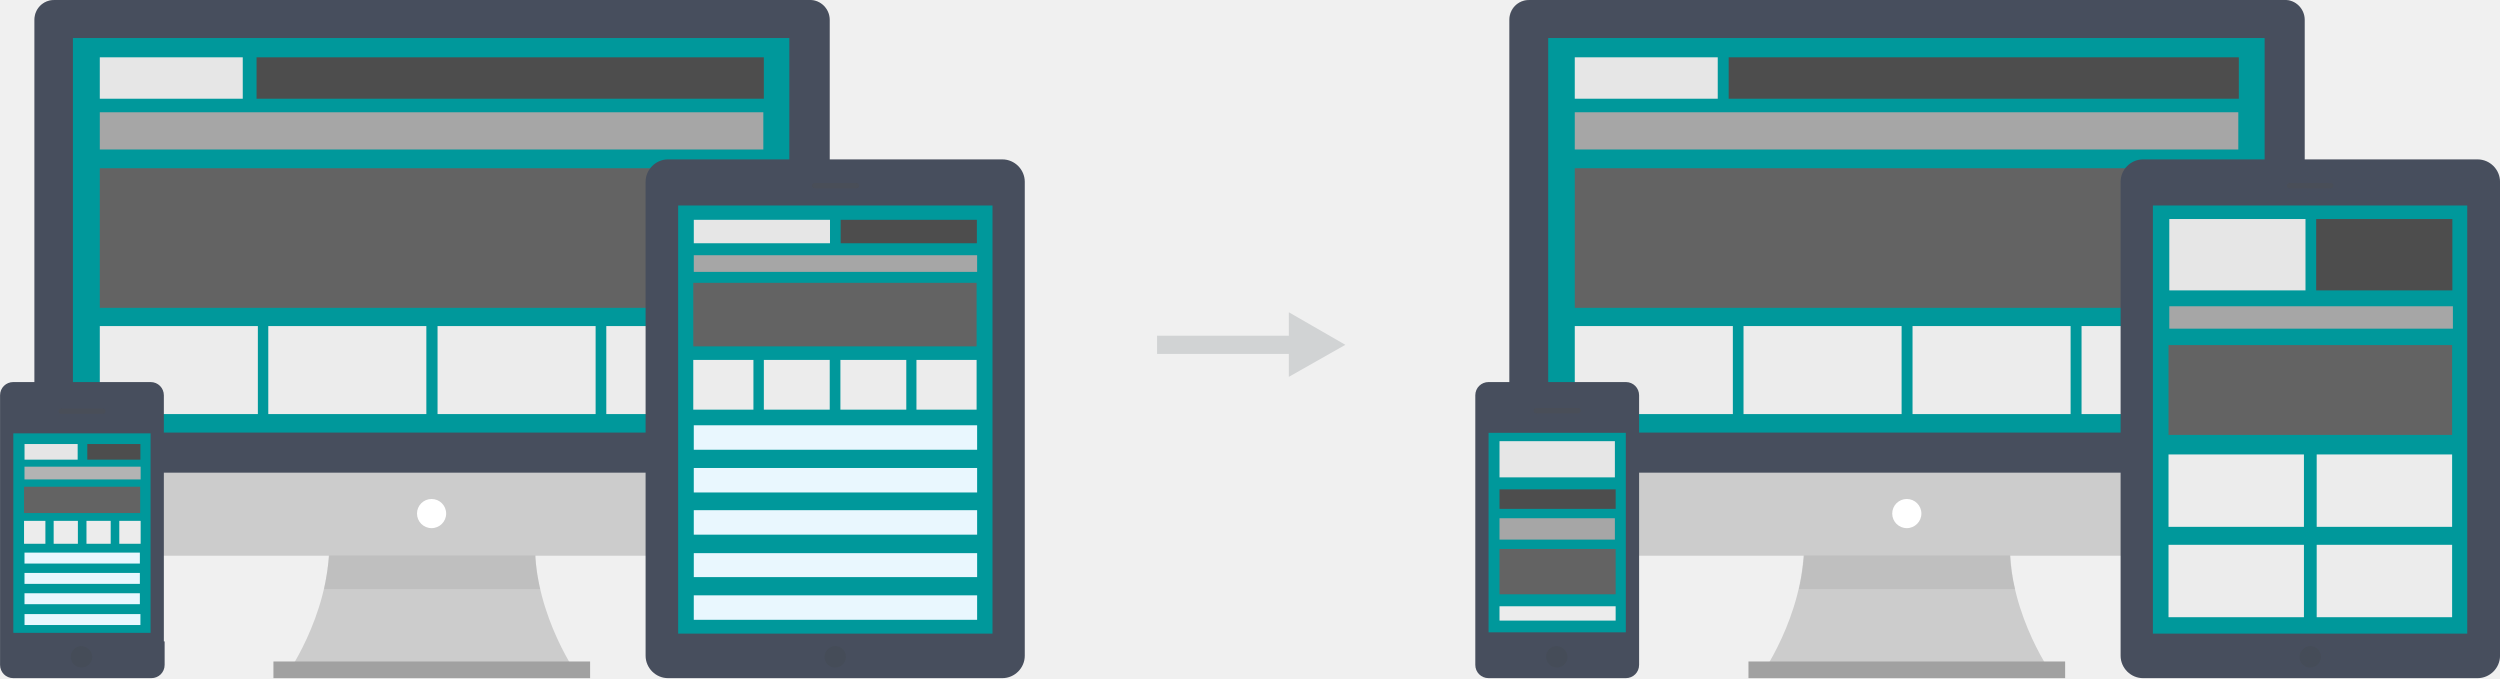
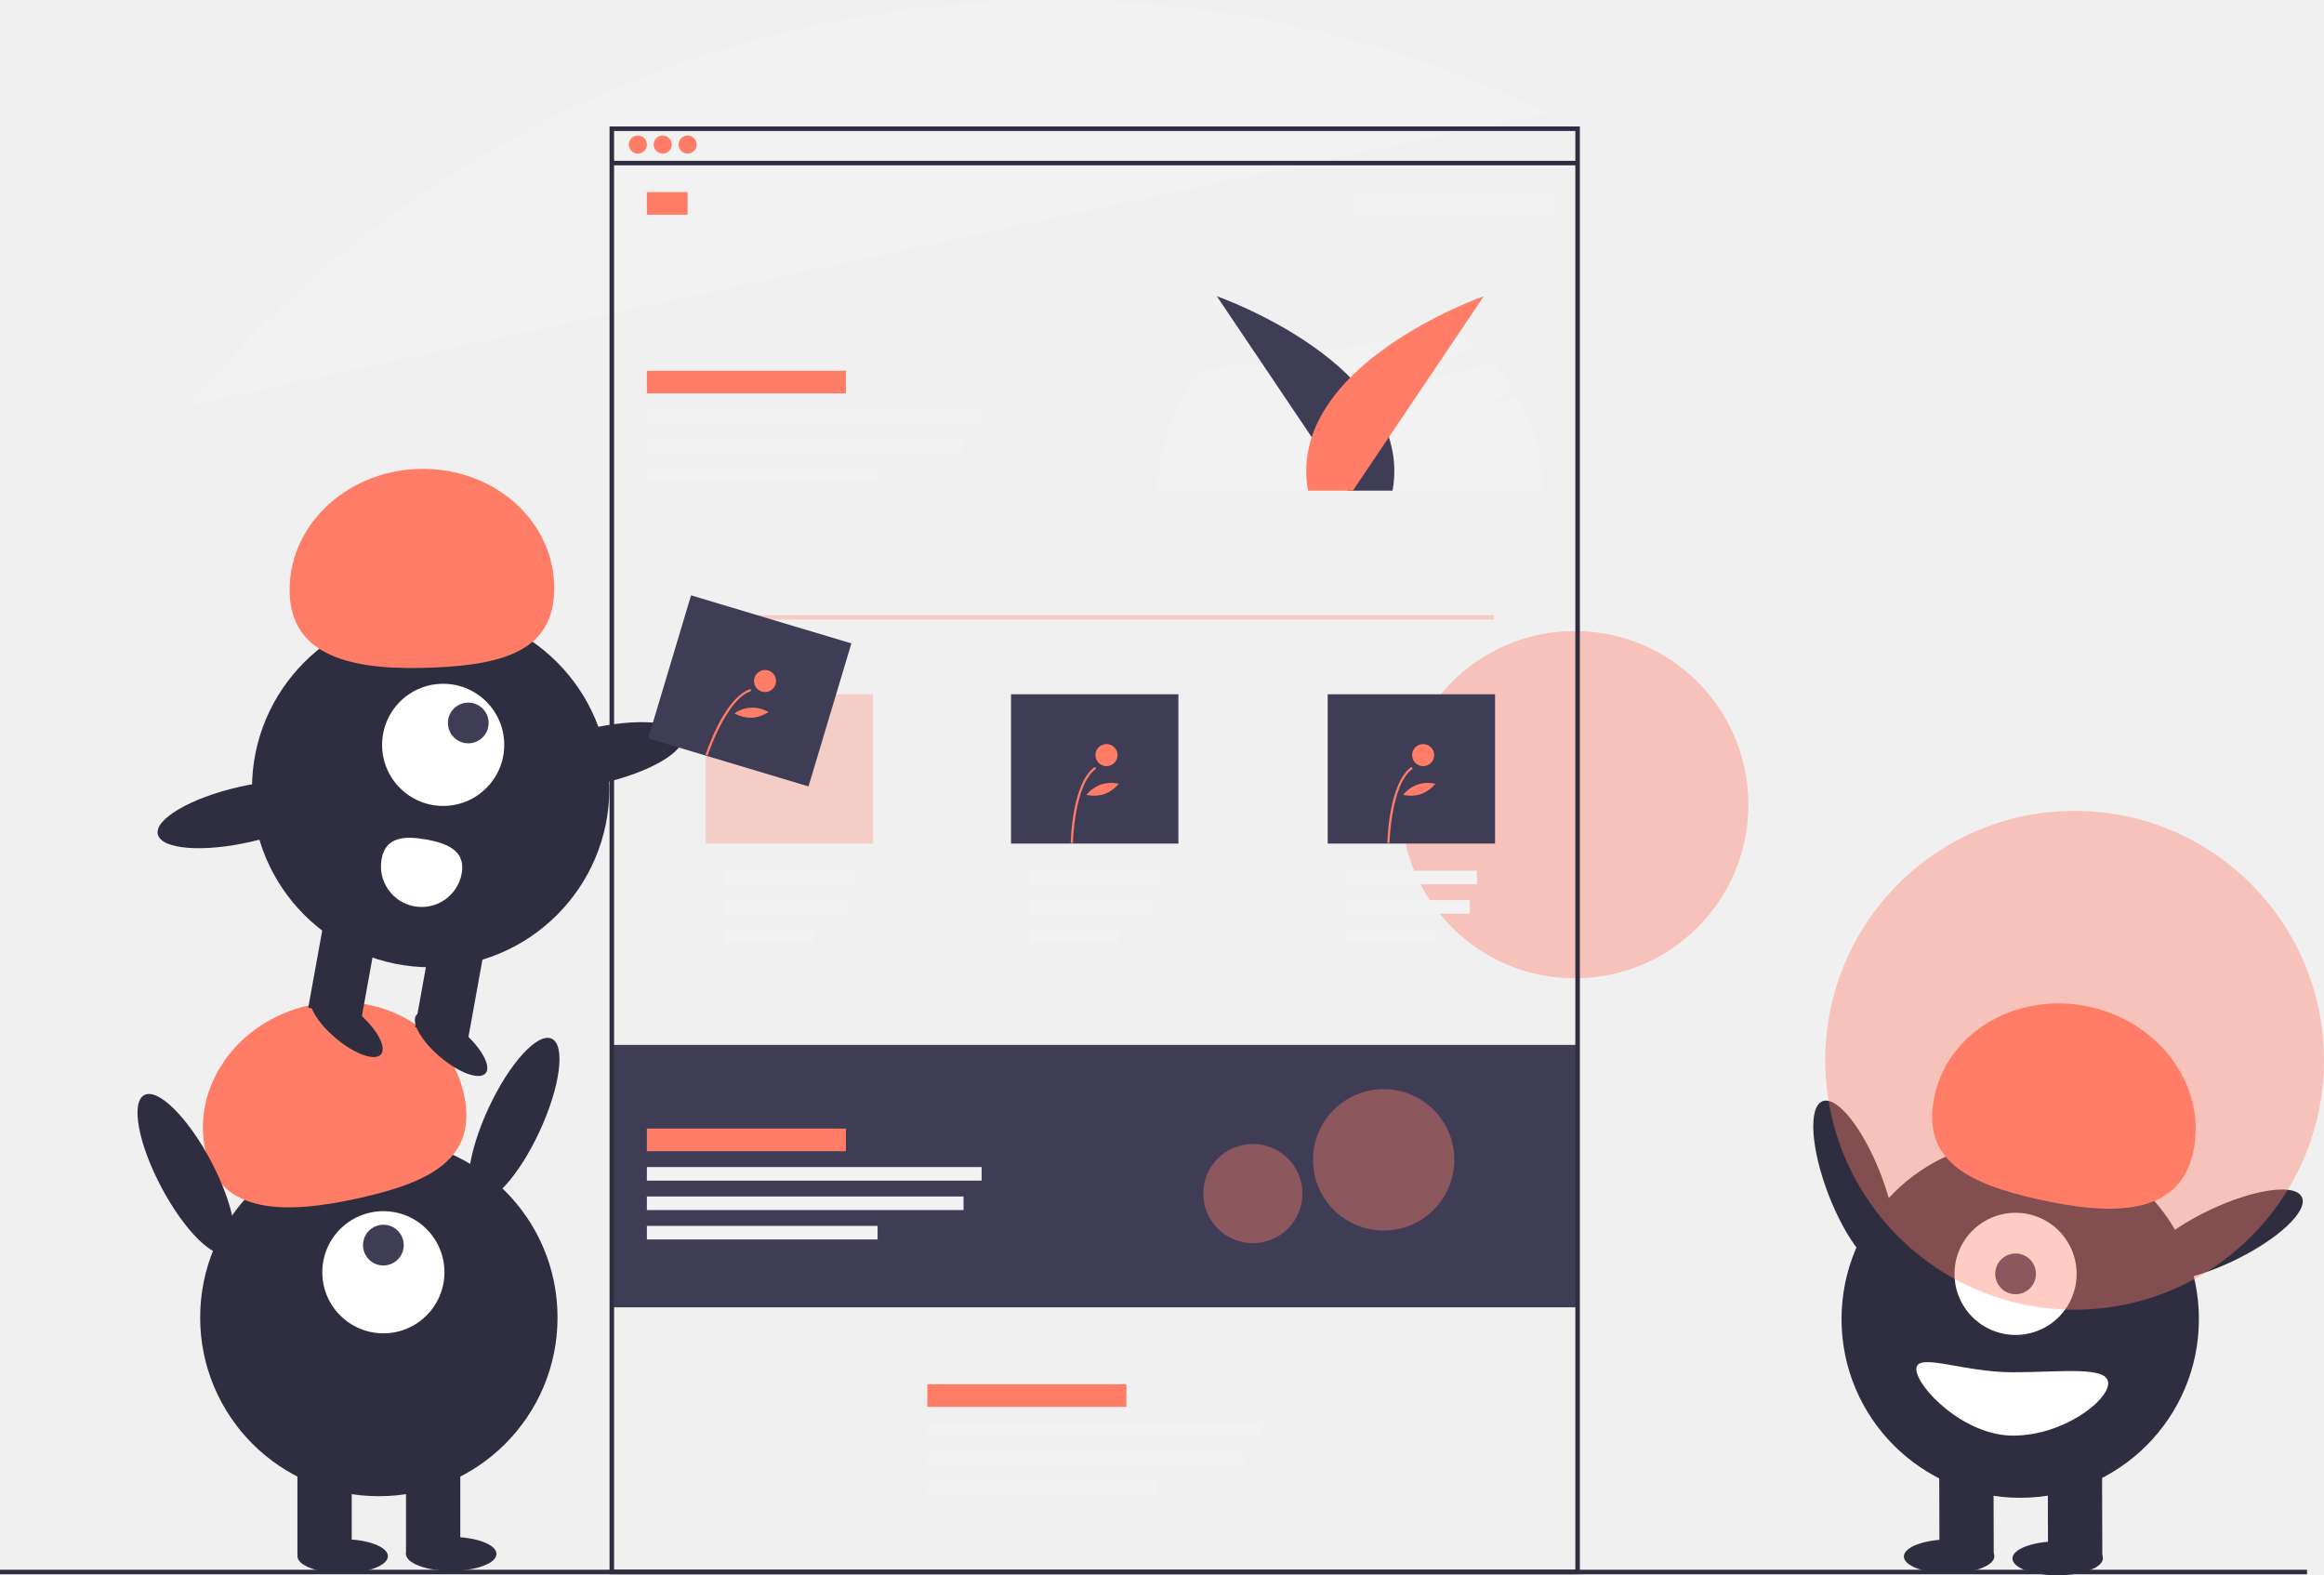
- <svg xmlns="http://www.w3.org/2000/svg" height="595.22" width="2194.3" viewBox="0 0 2194.286 595.218">
-   <g transform="translate(1428.6 28.713)">
-     <path d="M-700.34 441.7c0 9.6-7.543 17.371-17.371 17.371h-663.09c-9.6 0-17.371-7.543-17.371-17.371V-11.33c0-9.6 7.543-17.371 17.371-17.371h662.63c9.6 0 17.371 7.543 17.371 17.371V441.7h.457z" fill="#ccc" />
-     <path fill="#474e5d" d="M-700.34-11.324v397.49h-698.06v-397.49c0-9.6 7.543-17.371 17.371-17.371h662.63c10.057-.457 18.057 7.771 18.057 17.371z" />
-     <path fill="#00989b" d="M-1364.6 4.676h628.8v346.29h-628.8z" />
-     <path fill="#ccc" d="M-959.09 449.25c0-36.8-67.886-12.114-90.286-2.743-22.629-9.371-90.286-33.829-90.286 2.743 0 63.314-39.086 117.03-39.086 117.03h258.749c-.229 0-39.086-53.714-39.086-117.03z" />
-     <path fill="#a1a1a1" d="M-1188.6 551.88h277.94v14.629h-277.94z" />
-     <path opacity=".3" d="M-954.51 488.33h-189.71c2.057-9.371 3.429-18.971 4.571-29.486h181.03c.229 10.514 2.058 20.343 4.115 29.486z" fill="#a1a1a1" />
-     <path fill="#e6e6e6" d="M-1341.015 21.593h125.484v36.343h-125.484z" />
-     <path fill="#4d4d4d" d="M-1203.416 21.593h445.254v36.343h-445.254z" />
-     <path d="M-1341.015 257.478h138.742v77.256h-138.742zm147.885 0h138.741v77.256h-138.742zm148.57 0h138.742v77.256h-138.742zm148.113 0h138.742v77.256h-138.742z" fill="#ececec" />
-     <path fill="#636363" d="M-1341.015 118.964h582.396v122.514h-582.396z" />
-     <path fill="#a6a6a6" d="M-1341.015 69.822h582.396v32.685h-582.396z" />
-     <path d="M-548.8 111.19c10.743 0 19.657 8.914 19.657 19.657v416c0 10.743-8.914 19.657-19.657 19.657h-293.49c-10.743 0-19.657-8.914-19.657-19.657v-416c0-10.743 8.914-19.657 19.657-19.657h293.49z" fill="#474e5d" />
-     <path fill="#00989b" d="M-833.37 151.65h275.89v375.77h-275.89z" />
-     <path opacity=".35" d="M-695.54 538.39c5.257 0 9.371 4.114 9.371 9.371s-4.114 9.372-9.371 9.372-9.371-4.115-9.371-9.372c0-5.028 4.571-9.371 9.371-9.371z" fill="#41484d" />
-     <path opacity=".35" fill="none" stroke="#4d4d4d" stroke-linecap="round" stroke-miterlimit="10" stroke-width="4.571" d="M-713.6 134.28h36.8" />
-     <path fill="#a6a6a6" d="M-819.66 195.3h248.69v14.629h-248.69z" />
-     <path d="M-819.66 344.56h248.69v21.486h-248.69zm0 37.49h248.69v21.486h-248.69zm0 37.03h248.69v21.486h-248.69zm248.697 37.71v21.03h-248.684v-21.03h248.684m-248.697 37.03h248.69v21.486h-248.69z" fill="#e9f7fe" />
-     <path fill="#636363" d="M-820.11 219.53h248.69v55.771h-248.69z" />
-     <path fill="#e6e6e6" d="M-819.647 164.221h119.542v20.571h-119.542z" />
-     <path fill="#4d4d4d" d="M-690.734 164.221h119.542v20.571h-119.542z" />
-     <path d="M-820.104 287.192h52.8v43.657h-52.8zm61.942 0h57.828v43.657h-57.828zm67.2 0h57.828v43.657h-57.828zm66.742 0h52.8v43.657h-52.8z" fill="#ececec" />
-     <path d="M-1284.102 534.276v20.571c0 6.629-5.257 11.657-11.657 11.657H-1416.9c-6.628 0-11.657-5.257-11.657-11.657v-236.57c0-6.628 5.257-11.657 11.657-11.657h120.457c6.628 0 11.657 5.257 11.657 11.657v215.999" fill="#474e5d" />
-     <path fill="#00989b" d="M-1416.9 351.65h120.46v175.09h-120.46z" />
-     <path opacity=".35" fill="#41484d" d="M-1347.7 547.76c0 5.257-4.114 9.371-9.371 9.371-5.258 0-9.372-4.114-9.372-9.371s4.114-9.371 9.372-9.371c5.257.457 9.371 4.571 9.371 9.371z" />
-     <path opacity=".35" fill="none" stroke="#4d4d4d" stroke-linecap="round" stroke-miterlimit="10" stroke-width="4.571" d="M-1374.9 332.22h36.6" />
-     <path fill="#b3b3b3" d="M-1407.1 380.9h101.94v11.2h-101.94z" />
-     <path fill="#636363" d="M-1407.5 398.5h101.94v23.086h-101.94z" />
-     <path fill="#e6e6e6" d="M-1407.072 361.02h46.628v13.714h-46.628z" />
-     <path fill="#4d4d4d" d="M-1351.987 361.02h46.628v13.714h-46.628z" />
-     <path d="M-1407.5 428.45h18.743v20.114h-18.743zm26 0h21.257v20.114h-21.257zm28.8 0h21.257v20.114h-21.257zm28.8 0h18.743v20.114h-18.743z" fill="#ececec" />
-     <path d="M-1407.1 456.33h101.26v9.6h-101.26zm0 17.83h101.26v9.6h-101.26zm0 17.83h101.26v9.6h-101.26zm101.741 18.286v9.6h-101.713v-9.6h101.713" fill="#e9f7fe" />
-     <circle cy="422.05" cx="-1049.8" r="12.8" fill="#fff" />
-   </g>
-   <g transform="translate(1428.6 28.713)">
-     <path d="M594.058 441.705c0 9.6-7.543 17.371-17.371 17.371h-663.31c-9.6 0-17.372-7.542-17.372-17.37V-11.322c0-9.6 7.543-17.371 17.372-17.371H576.23c9.6 0 17.371 7.543 17.371 17.371v453.026h.457z" fill="#ccc" />
-     <path fill="#474e5d" d="M594.29-11.324v397.49h-698.06v-397.49c0-9.6 7.543-17.371 17.371-17.371h662.86c9.829-.457 17.829 7.771 17.829 17.371z" />
-     <path fill="#00989b" d="M-69.714 4.676h628.8v346.29h-628.8z" />
-     <path fill="#ccc" d="M335.31 449.25c0-36.8-67.886-12.114-90.286-2.743-22.629-9.371-90.286-33.829-90.286 2.743 0 63.314-39.086 117.03-39.086 117.03h259.209c-.457 0-39.543-53.714-39.543-117.03z" />
-     <path fill="#a1a1a1" d="M106.06 551.88H384v14.629H106.06z" />
-     <path opacity=".3" d="M340.11 488.33H150.4c2.057-9.371 3.429-18.971 4.571-29.486h181.03c.458 10.514 1.829 20.343 4.115 29.486z" fill="#a1a1a1" />
-     <path fill="#e6e6e6" d="M-46.4 21.591H79.09v36.343H-46.4z" />
-     <path fill="#4d4d4d" d="M88.686 21.591h447.77v36.343H88.686z" />
-     <path d="M-46.395 257.478H92.347v77.256H-46.395zm148.113 0H240.46v77.256H101.718zm148.342 0h138.742v77.256H250.06zm148.342 0h138.742v77.256H398.402z" fill="#ececec" />
-     <path fill="#636363" d="M-46.4 118.96H536v122.51H-46.4z" />
-     <path fill="#a6a6a6" d="M-46.4 69.819H536v32.686H-46.4z" />
-     <path d="M746.057 111.193c10.743 0 19.657 8.914 19.657 19.657v415.997c0 10.743-8.914 19.657-19.657 19.657H452.345c-10.743 0-19.657-8.914-19.657-19.657V130.85c0-10.743 8.914-19.657 19.657-19.657h293.712z" fill="#474e5d" />
-     <path fill="#00989b" d="M461.03 151.65h275.89v375.77H461.03z" />
-     <path opacity=".35" fill="#41484d" d="M599.09 538.39c5.257 0 9.371 4.114 9.371 9.371s-4.114 9.372-9.371 9.372-9.371-4.115-9.371-9.372c.228-5.028 4.571-9.371 9.371-9.371z" />
-     <path opacity=".35" fill="none" stroke="#4d4d4d" stroke-linecap="round" stroke-miterlimit="10" stroke-width="4.571" d="M580.8 134.28h36.34" />
-     <path fill="#a6a6a6" d="M475.43 240.106h248.913v19.657H475.43z" />
-     <path fill="#636363" d="M474.745 274.163h248.912v78.857H474.745z" />
-     <path fill="#e6e6e6" d="M475.43 163.535h119.542v62.629H475.43z" />
-     <path fill="#4d4d4d" d="M604.344 163.535h119.542v62.629H604.344z" />
-     <path d="M474.745 370.163H593.6v63.542H474.745zm130.055 0h118.857v63.542H604.801zm-130.055 79.313H593.6v63.543H474.745zm130.055 0h118.857v63.543H604.801z" fill="#ececec" />
-     <path d="M10.062 534.276v20.571c0 6.629-5.257 11.657-11.657 11.657h-120.457c-6.628 0-11.657-5.257-11.657-11.657v-236.57c0-6.628 5.257-11.657 11.657-11.657H-1.595c6.628 0 11.657 5.257 11.657 11.657v215.999" fill="#474e5d" />
-     <path fill="#00989b" d="M-122.06 351.19H-1.6v175.09h-120.46z" />
-     <path opacity=".35" d="M-52.8 547.76c0 5.257-4.114 9.371-9.371 9.371s-9.372-4.114-9.372-9.371 4.115-9.371 9.372-9.371c5.257.457 9.371 4.571 9.371 9.371z" fill="#41484d" />
-     <path opacity=".35" fill="none" stroke="#4d4d4d" stroke-linecap="round" stroke-miterlimit="10" stroke-width="4.571" d="M-80.229 331.76h36.8" />
-     <path fill="#a6a6a6" d="M-112.46 426.16H-11.2v18.743h-101.26z" />
-     <path fill="#636363" d="M-112.46 453.13h101.94v39.771h-101.94z" />
-     <path fill="#e6e6e6" d="M-112.452 358.506h101.257v31.77h-101.257z" />
-     <path fill="#4d4d4d" d="M-112.452 400.791H-10.51v17.143h-101.942z" />
-     <path fill="#ececec" d="M-112.46 503.42h101.94v12.571h-101.94z" />
-     <circle cy="422.05" cx="245.03" r="12.8" fill="#fff" />
-   </g>
-   <path stroke-width="16" stroke="#d1d3d4" stroke-linecap="square" stroke-miterlimit="10" fill="none" d="M1139.235 302.648H1023.58" />
-   <path fill="#d1d3d4" d="M1131.235 274.076l49.6 28.572-49.6 28.114z" />
+ <svg xmlns="http://www.w3.org/2000/svg" data-name="Layer 1" width="1027.496" height="696.059">
+   <circle cx="696.248" cy="355.702" r="76.752" fill="#ff7d66" opacity=".4" />
+   <path fill="#3f3d56" d="M270 461.902h428v116H270z" />
+   <path d="M670.587 174.506l-17.09 8.088 15.125-11.31a85.352 85.352 0 00-8.258-10.867l-74.117 18.422 66.948-25.538a85.339 85.339 0 00-9.722-7.41l-112.936 18.19A84.64 84.64 0 00512 216.902h170a84.594 84.594 0 00-11.413-42.395zm13.536-124.311A495.972 495.972 0 00466 0C312.17 0 174.639 69.753 83.29 179.349c156.426-34.275 428.777-93.606 600.833-129.154z" fill="#f2f2f2" />
+   <path fill="#2f2e41" d="M0 693.902h1020v2H0z" />
+   <path d="M595.864 216.902L538 130.952s87.631 30.592 77.686 85.95z" fill="#3f3d56" />
+   <path d="M598.136 216.902L656 130.952s-87.631 30.592-77.686 85.95z" fill="#ff7d66" />
+   <path d="M698.5 695.902h-429v-640h429zm-427-2h425v-636h-425z" fill="#2f2e41" />
+   <path fill="#2f2e41" d="M271 71.083h427v2H271z" />
+   <circle cx="282" cy="63.902" r="4" fill="#ff7d66" />
+   <circle cx="293" cy="63.902" r="4" fill="#ff7d66" />
+   <circle cx="304" cy="63.902" r="4" fill="#ff7d66" />
+   <path fill="#ff7d66" d="M286 84.902h18v10h-18zm0 79h88v10h-88z" />
+   <path fill="#f2f2f2" d="M687 94.901h-88v-10h88zm-401 86.001h148v6H286zm0 13h140v6H286zm0 13h102v6H286zm34 178h58v6h-58zm0 13h54.865v6H320zm0 13h39.973v6H320zm135-26h58v6h-58zm0 13h54.865v6H455zm0 13h39.973v6H455zm140-26h58v6h-58zm0 13h54.865v6H595zm0 13h39.973v6H595z" />
+   <path fill="#ff7d66" d="M410 611.902h88v10h-88z" />
+   <path fill="#f2f2f2" d="M410 628.902h148v6H410zm0 13h140v6H410zm0 13h102v6H410z" />
+   <path fill="#ff7d66" opacity=".3" d="M312.5 271.902h348v2h-348zm-.5 35h74v66h-74z" />
+   <path fill="#3f3d56" d="M447 306.902h74v66h-74zm140 0h74v66h-74z" />
+   <path d="M474.359 372.625l-.977-.02c.021-1.08.632-26.56 10.663-33.604l.56.8c-9.626 6.758-10.242 32.564-10.246 32.824z" fill="#ff7d66" />
+   <circle cx="489.206" cy="333.798" r="4.881" fill="#ff7d66" />
+   <path d="M488.22 351.034a15.198 15.198 0 01-7.842.338 13.85 13.85 0 0114.24-4.884 15.198 15.198 0 01-6.399 4.546zm126.139 21.591l-.977-.02c.021-1.08.632-26.56 10.663-33.604l.56.8c-9.626 6.758-10.242 32.564-10.246 32.824z" fill="#ff7d66" />
+   <circle cx="629.206" cy="333.798" r="4.881" fill="#ff7d66" />
+   <path d="M628.22 351.034a15.198 15.198 0 01-7.842.338 13.85 13.85 0 0114.24-4.884 15.198 15.198 0 01-6.399 4.546zM286 498.902h88v10h-88z" fill="#ff7d66" />
+   <path fill="#f2f2f2" d="M286 515.902h148v6H286zm0 13h140v6H286zm0 13h102v6H286z" />
+   <circle cx="611.752" cy="512.702" r="31.248" fill="#ff7d66" opacity=".4" />
+   <circle cx="553.92" cy="527.626" r="21.92" fill="#ff7d66" opacity=".4" />
+   <circle cx="167.5" cy="582.402" r="79" fill="#2f2e41" />
+   <path fill="#2f2e41" d="M131.5 644.402h24v43h-24zm48 0h24v43h-24z" />
+   <ellipse cx="151.5" cy="687.902" rx="20" ry="7.5" fill="#2f2e41" />
+   <ellipse cx="199.5" cy="686.902" rx="20" ry="7.5" fill="#2f2e41" />
+   <circle cx="169.5" cy="562.402" r="27" fill="#fff" />
+   <circle cx="169.5" cy="550.402" r="9" fill="#3f3d56" />
+   <path d="M90.867 508.934c-6.379-28.567 14.012-57.434 45.544-64.475s62.265 10.41 68.644 38.978-14.518 39.104-46.05 46.145-61.759 7.92-68.138-20.648z" fill="#ff7d66" />
+   <ellipse cx="313.528" cy="596.957" rx="39.5" ry="12.4" transform="rotate(-65.077 190.49 613.566)" fill="#2f2e41" />
+   <ellipse cx="168.528" cy="620.957" rx="12.4" ry="39.5" transform="rotate(-27.893 -79.903 743.63)" fill="#2f2e41" />
+   <ellipse cx="906.255" cy="625.623" rx="12.4" ry="39.5" transform="rotate(-21.078 589.082 806.44)" fill="#2f2e41" />
+   <circle cx="893.19" cy="583.104" r="79" fill="#2f2e41" />
+   <path fill="#2f2e41" d="M929.48 687.999l-24 .067-.12-43 24-.067zm-47.997.138l-24 .068-.12-43 24-.067z" />
+   <ellipse cx="995.737" cy="790.529" rx="20" ry="7.5" transform="rotate(-.16 -35451.447 31531.957)" fill="#2f2e41" />
+   <ellipse cx="947.734" cy="789.664" rx="20" ry="7.5" transform="rotate(-.16 -35499.445 31531.093)" fill="#2f2e41" />
+   <circle cx="891.134" cy="563.109" r="27" fill="#fff" />
+   <circle cx="891.134" cy="563.109" r="9" fill="#3f3d56" />
+   <path d="M969.616 509.422c6.299-28.586-14.173-57.395-45.724-64.347s-62.236 10.584-68.535 39.17 14.628 39.062 46.18 46.015 61.78 7.747 68.08-20.838z" fill="#ff7d66" />
+   <ellipse cx="1068.319" cy="648.169" rx="39.5" ry="12.4" transform="rotate(-25.535 800.187 787.505)" fill="#2f2e41" />
+   <path d="M932.074 611.495c.021 7.732-19.844 23.056-41.936 23.118s-42.865-21.648-42.887-29.38 20.718 1.442 42.809 1.38 41.992-2.85 42.014 4.882z" fill="#fff" />
+   <circle cx="917.248" cy="468.702" r="110.248" fill="#ff7d66" opacity=".4" />
+   <circle cx="190.405" cy="348.59" r="79" fill="#2f2e41" />
+   <path fill="#2f2e41" d="M143.937 403.186l23.616 4.275-7.66 42.312-23.616-4.275zm47.232 8.551l23.616 4.275-7.66 42.312-23.616-4.275z" />
+   <ellipse cx="285.687" cy="563.475" rx="7.5" ry="20" transform="rotate(-49.739 132.57 605.527)" fill="#2f2e41" />
+   <ellipse cx="239.439" cy="555.103" rx="7.5" ry="20" transform="rotate(-49.739 86.321 597.155)" fill="#2f2e41" />
+   <circle cx="195.936" cy="329.266" r="27" fill="#fff" />
+   <circle cx="207.032" cy="319.588" r="9" fill="#3f3d56" />
+   <path d="M128.085 262.647c-1.188-29.247 24.019-54.02 56.3-55.331s59.415 21.335 60.603 50.582-21.252 35.892-53.534 37.203-62.181-3.207-63.37-32.454z" fill="#ff7d66" />
+   <ellipse cx="349.603" cy="436.168" rx="39.5" ry="12.4" transform="rotate(-12.91 -144.159 766.354)" fill="#2f2e41" />
+   <ellipse cx="194.528" cy="461.957" rx="39.5" ry="12.4" transform="rotate(-12.91 -299.233 792.143)" fill="#2f2e41" />
+   <path d="M168.707 379.723a18 18 0 0035.425 6.413c1.77-9.782-5.793-13.244-15.575-15.015s-18.079-1.18-19.85 8.602z" fill="#fff" />
+   <path fill="#3f3d56" d="M305.535 263.167l70.883 21.25-18.953 63.22-70.883-21.25z" />
+   <path d="M312.868 333.977l-.93-.298c.33-1.03 8.232-25.261 19.863-29.127l.308.926c-11.162 3.71-19.162 28.252-19.241 28.5z" fill="#ff7d66" />
+   <circle cx="338.24" cy="301.05" r="4.881" fill="#ff7d66" />
+   <path d="M332.345 317.276a15.198 15.198 0 01-7.609-1.927 13.85 13.85 0 0115.043-.59 15.198 15.198 0 01-7.434 2.517z" fill="#ff7d66" />
</svg>
